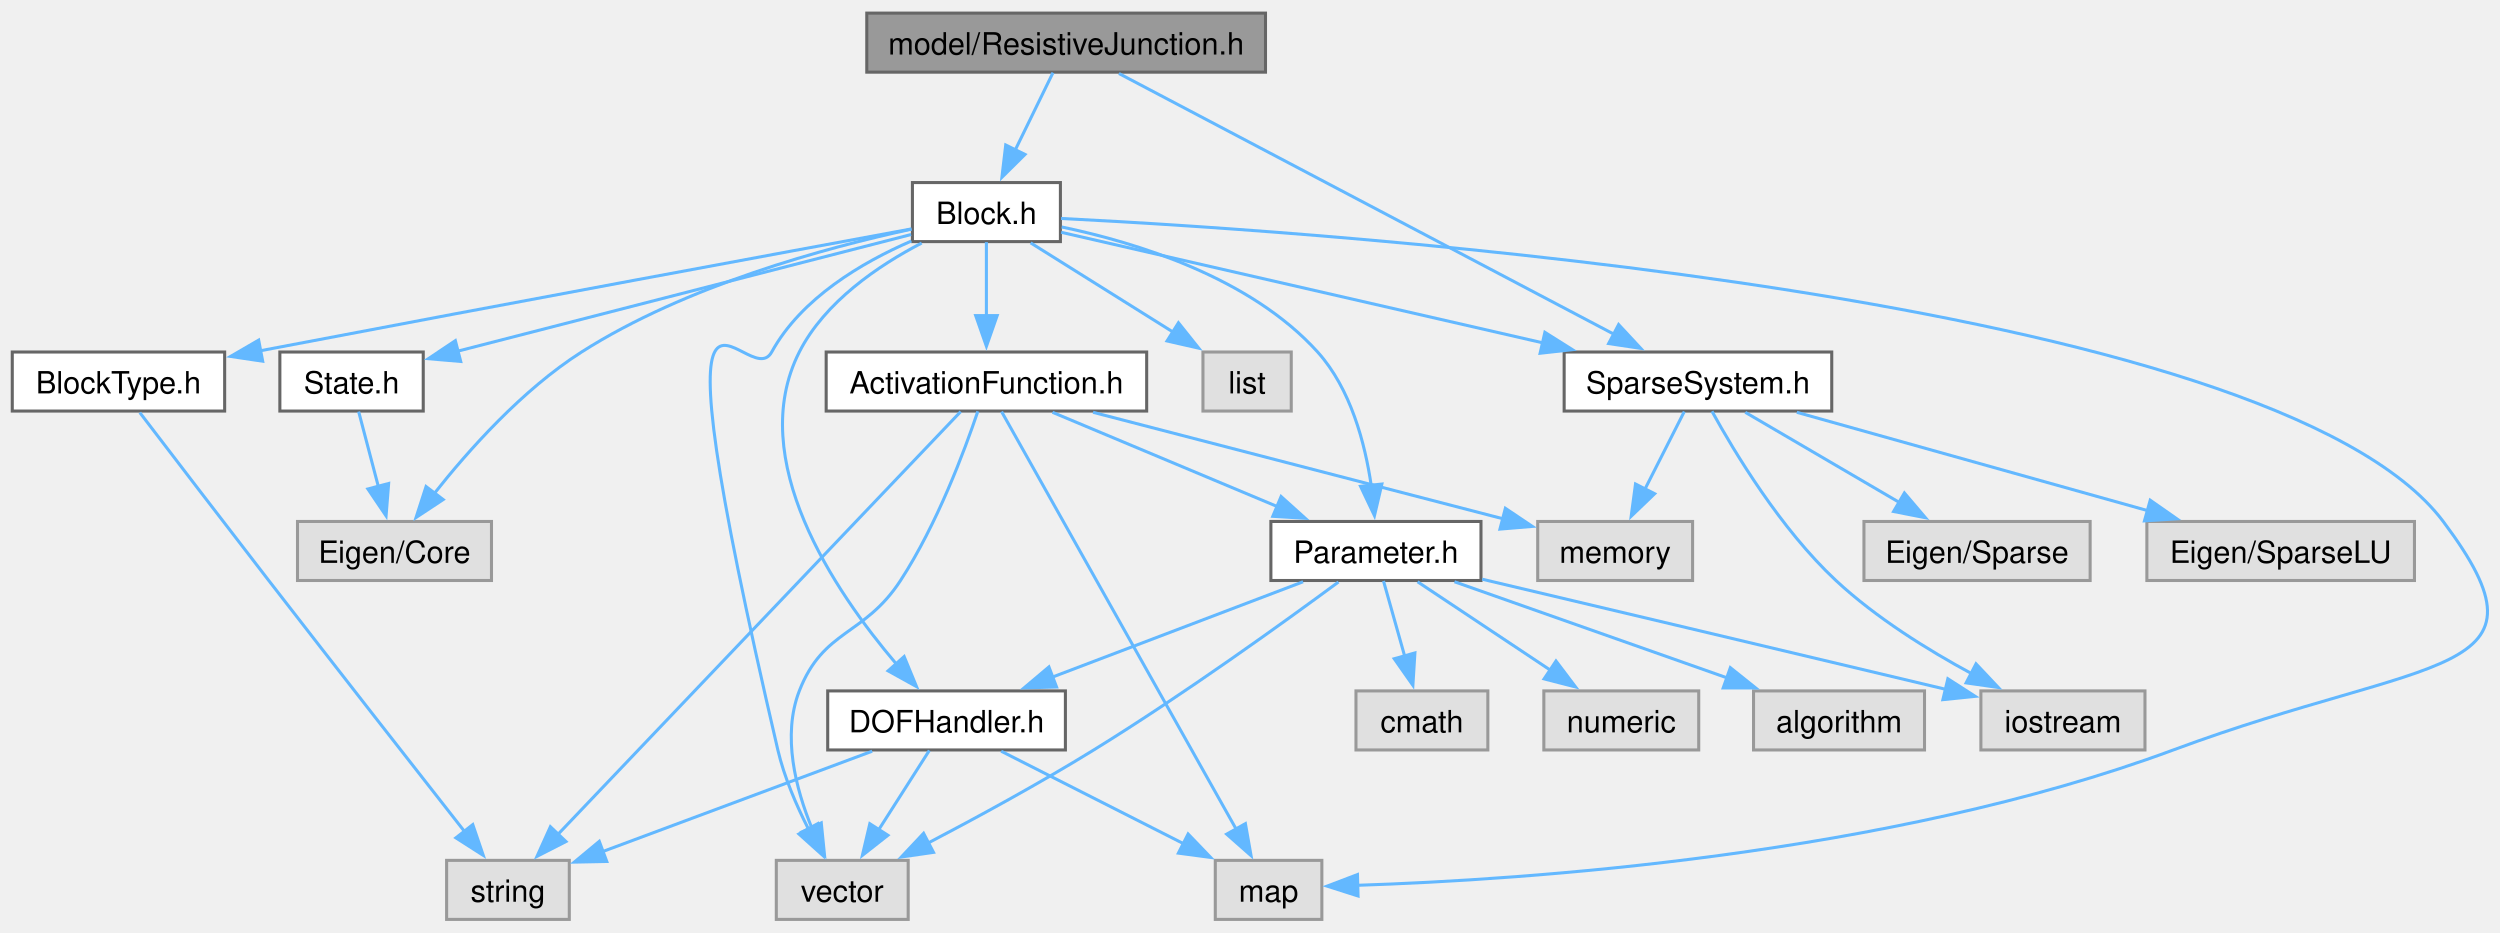
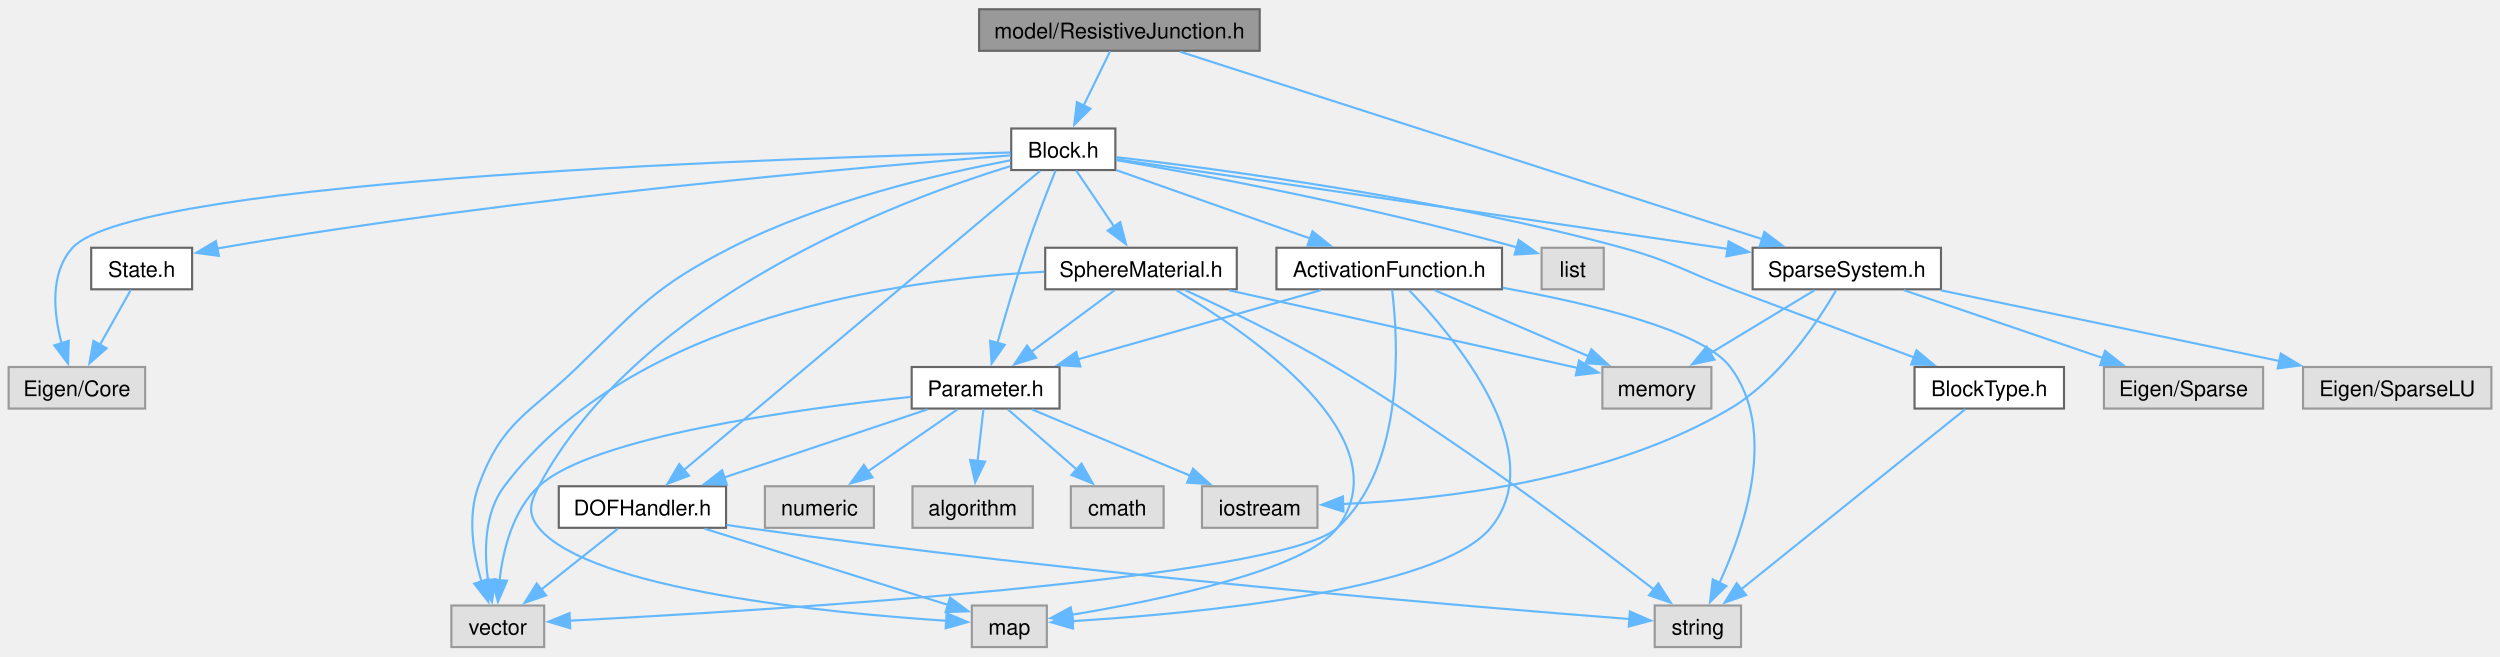
- <svg xmlns="http://www.w3.org/2000/svg" xmlns:xlink="http://www.w3.org/1999/xlink" width="815pt" height="304pt" viewBox="0.00 0.00 815.14 303.50">
+ <svg xmlns="http://www.w3.org/2000/svg" xmlns:xlink="http://www.w3.org/1999/xlink" width="1158pt" height="304pt" viewBox="0.00 0.00 1158.25 303.50">
  <g id="graph0" class="graph" transform="scale(1 1) rotate(0) translate(4 299.5)">
    <g id="Node000001" class="node">
      <g id="a_Node000001">
        <a xlink:title="model::ResistiveJunction source file">
-           <polygon fill="#999999" stroke="#666666" points="408.62,-295.5 278.62,-295.5 278.62,-276.25 408.62,-276.25 408.62,-295.5" />
-           <text text-anchor="middle" x="343.62" y="-282" font-family="Helvetica,sans-Serif" font-size="10.00">model/ResistiveJunction.h</text>
+           <polygon fill="#999999" stroke="#666666" points="579.62,-295.5 449.62,-295.5 449.62,-276.25 579.62,-276.25 579.62,-295.5" />
+           <text text-anchor="middle" x="514.62" y="-282" font-family="Helvetica,sans-Serif" font-size="10.00">model/ResistiveJunction.h</text>
        </a>
      </g>
    </g>
    <g id="Node000002" class="node">
      <g id="a_Node000002">
        <a xlink:href="_block_8h.html" target="_top" xlink:title="model::Block source file">
-           <polygon fill="white" stroke="#666666" points="341.75,-240.25 293.5,-240.25 293.5,-221 341.75,-221 341.75,-240.25" />
-           <text text-anchor="middle" x="317.62" y="-226.75" font-family="Helvetica,sans-Serif" font-size="10.00">Block.h</text>
+           <polygon fill="white" stroke="#666666" points="512.75,-240.25 464.5,-240.25 464.5,-221 512.75,-221 512.75,-240.25" />
+           <text text-anchor="middle" x="488.62" y="-226.75" font-family="Helvetica,sans-Serif" font-size="10.00">Block.h</text>
        </a>
      </g>
    </g>
    <g id="edge1_Node000001_Node000002" class="edge">
      <g id="a_edge1_Node000001_Node000002">
        <a xlink:title=" ">
-           <path fill="none" stroke="#63b8ff" d="M339.33,-276.08C336,-269.26 331.26,-259.56 327.06,-250.95" />
-           <polygon fill="#63b8ff" stroke="#63b8ff" points="330.21,-249.42 322.68,-241.97 323.92,-252.49 330.21,-249.42" />
-         </a>
-       </g>
-     </g>
-     <g id="Node000017" class="node">
-       <g id="a_Node000017">
+           <path fill="none" stroke="#63b8ff" d="M510.33,-276.08C507,-269.26 502.26,-259.56 498.06,-250.95" />
+           <polygon fill="#63b8ff" stroke="#63b8ff" points="501.21,-249.42 493.68,-241.97 494.92,-252.49 501.21,-249.42" />
+         </a>
+       </g>
+     </g>
+     <g id="Node000018" class="node">
+       <g id="a_Node000018">
        <a xlink:href="_sparse_system_8h.html" target="_top" xlink:title="SparseSystem source file.">
-           <polygon fill="white" stroke="#666666" points="593.25,-185 506,-185 506,-165.75 593.25,-165.75 593.25,-185" />
-           <text text-anchor="middle" x="549.62" y="-171.5" font-family="Helvetica,sans-Serif" font-size="10.00">SparseSystem.h</text>
-         </a>
-       </g>
-     </g>
-     <g id="edge32_Node000001_Node000017" class="edge">
-       <g id="a_edge32_Node000001_Node000017">
-         <a xlink:title=" ">
-           <path fill="none" stroke="#63b8ff" d="M360.83,-275.81C396.58,-256.98 479.13,-213.51 522.26,-190.79" />
-           <polygon fill="#63b8ff" stroke="#63b8ff" points="523.76,-193.95 530.98,-186.19 520.5,-187.76 523.76,-193.95" />
+           <polygon fill="white" stroke="#666666" points="895.25,-185 808,-185 808,-165.75 895.25,-165.75 895.25,-185" />
+           <text text-anchor="middle" x="851.62" y="-171.5" font-family="Helvetica,sans-Serif" font-size="10.00">SparseSystem.h</text>
+         </a>
+       </g>
+     </g>
+     <g id="edge38_Node000001_Node000018" class="edge">
+       <g id="a_edge38_Node000001_Node000018">
+         <a xlink:title=" ">
+           <path fill="none" stroke="#63b8ff" d="M542.78,-275.81C602.87,-256.46 743.79,-211.09 812.53,-188.96" />
+           <polygon fill="#63b8ff" stroke="#63b8ff" points="813.43,-192.35 821.87,-185.95 811.28,-185.69 813.43,-192.35" />
        </a>
      </g>
    </g>
    <g id="Node000003" class="node">
      <g id="a_Node000003">
        <a xlink:title=" ">
-           <polygon fill="#e0e0e0" stroke="#999999" points="156.25,-129.75 93,-129.75 93,-110.5 156.25,-110.5 156.25,-129.75" />
-           <text text-anchor="middle" x="124.62" y="-116.25" font-family="Helvetica,sans-Serif" font-size="10.00">Eigen/Core</text>
+           <polygon fill="#e0e0e0" stroke="#999999" points="63.25,-129.75 0,-129.75 0,-110.5 63.25,-110.5 63.25,-129.75" />
+           <text text-anchor="middle" x="31.62" y="-116.25" font-family="Helvetica,sans-Serif" font-size="10.00">Eigen/Core</text>
        </a>
      </g>
    </g>
    <g id="edge2_Node000002_Node000003" class="edge">
      <g id="a_edge2_Node000002_Node000003">
        <a xlink:title=" ">
-           <path fill="none" stroke="#63b8ff" d="M293.21,-225.06C265.49,-219.08 219.7,-206.71 185.62,-185 166.29,-172.68 148.73,-152.97 137.47,-138.7" />
-           <polygon fill="#63b8ff" stroke="#63b8ff" points="140.5,-136.89 131.66,-131.05 134.92,-141.13 140.5,-136.89" />
+           <path fill="none" stroke="#63b8ff" d="M464.17,-229.12C373.33,-227.02 59.05,-217.42 29.62,-185 19.01,-173.31 20.82,-154.88 24.51,-140.81" />
+           <polygon fill="#63b8ff" stroke="#63b8ff" points="27.84,-141.89 27.53,-131.3 21.17,-139.77 27.84,-141.89" />
        </a>
      </g>
    </g>
    <g id="Node000004" class="node">
      <g id="a_Node000004">
        <a xlink:title=" ">
-           <polygon fill="#e0e0e0" stroke="#999999" points="417.02,-185 388.23,-185 388.23,-165.75 417.02,-165.75 417.02,-185" />
-           <text text-anchor="middle" x="402.62" y="-171.5" font-family="Helvetica,sans-Serif" font-size="10.00">list</text>
+           <polygon fill="#e0e0e0" stroke="#999999" points="739.02,-185 710.23,-185 710.23,-165.75 739.02,-165.75 739.02,-185" />
+           <text text-anchor="middle" x="724.62" y="-171.5" font-family="Helvetica,sans-Serif" font-size="10.00">list</text>
        </a>
      </g>
    </g>
    <g id="edge3_Node000002_Node000004" class="edge">
      <g id="a_edge3_Node000002_Node000004">
        <a xlink:title=" ">
-           <path fill="none" stroke="#63b8ff" d="M332.04,-220.59C344.74,-212.64 363.5,-200.89 378.48,-191.5" />
-           <polygon fill="#63b8ff" stroke="#63b8ff" points="380.24,-194.53 386.85,-186.26 376.52,-188.6 380.24,-194.53" />
+           <path fill="none" stroke="#63b8ff" d="M513.05,-225.61C550.92,-219.15 626.19,-205.35 699.02,-185.11" />
+           <polygon fill="#63b8ff" stroke="#63b8ff" points="699.62,-188.58 708.29,-182.49 697.72,-181.84 699.62,-188.58" />
        </a>
      </g>
    </g>
    <g id="Node000005" class="node">
      <g id="a_Node000005">
        <a xlink:title=" ">
-           <polygon fill="#e0e0e0" stroke="#999999" points="427,-19.25 392.25,-19.25 392.25,0 427,0 427,-19.25" />
-           <text text-anchor="middle" x="409.62" y="-5.75" font-family="Helvetica,sans-Serif" font-size="10.00">map</text>
+           <polygon fill="#e0e0e0" stroke="#999999" points="481,-19.25 446.25,-19.25 446.25,0 481,0 481,-19.25" />
+           <text text-anchor="middle" x="463.62" y="-5.75" font-family="Helvetica,sans-Serif" font-size="10.00">map</text>
        </a>
      </g>
    </g>
    <g id="edge4_Node000002_Node000005" class="edge">
      <g id="a_edge4_Node000002_Node000005">
        <a xlink:title=" ">
-           <path fill="none" stroke="#63b8ff" d="M341.96,-228.55C431.1,-224.03 737.42,-203.29 792.62,-129.75 831.33,-78.19 788.95,-86.55 704.62,-55.25 611.59,-20.72 492.59,-12.88 438.59,-11.12" />
-           <polygon fill="#63b8ff" stroke="#63b8ff" points="438.8,-7.63 428.71,-10.85 438.61,-14.62 438.8,-7.63" />
+           <path fill="none" stroke="#63b8ff" d="M464.06,-222.8C412.19,-206.88 292.42,-161.86 245.62,-74.5 241.59,-66.96 240.22,-61.88 245.62,-55.25 269.13,-26.44 380.56,-15.73 434.38,-12.18" />
+           <polygon fill="#63b8ff" stroke="#63b8ff" points="434.57,-15.68 444.33,-11.57 434.14,-8.69 434.57,-15.68" />
        </a>
      </g>
    </g>
    <g id="Node000006" class="node">
      <g id="a_Node000006">
        <a xlink:title=" ">
-           <polygon fill="#e0e0e0" stroke="#999999" points="292.12,-19.25 249.12,-19.25 249.12,0 292.12,0 292.12,-19.25" />
-           <text text-anchor="middle" x="270.62" y="-5.75" font-family="Helvetica,sans-Serif" font-size="10.00">vector</text>
+           <polygon fill="#e0e0e0" stroke="#999999" points="248.12,-19.25 205.12,-19.25 205.12,0 248.12,0 248.12,-19.25" />
+           <text text-anchor="middle" x="226.62" y="-5.75" font-family="Helvetica,sans-Serif" font-size="10.00">vector</text>
        </a>
      </g>
    </g>
    <g id="edge5_Node000002_Node000006" class="edge">
      <g id="a_edge5_Node000002_Node000006">
        <a xlink:title=" ">
-           <path fill="none" stroke="#63b8ff" d="M293.16,-221.19C277.07,-214.21 257.26,-202.56 247.62,-185 239.49,-170.17 205.74,-243.56 249.62,-55.25 251.69,-46.4 255.65,-37.21 259.58,-29.5" />
-           <polygon fill="#63b8ff" stroke="#63b8ff" points="262.63,-31.22 264.37,-20.77 256.49,-27.85 262.63,-31.22" />
+           <path fill="none" stroke="#63b8ff" d="M464.09,-225.49C432.77,-219.57 377.52,-206.88 334.62,-185 299.01,-166.83 292.36,-157.55 263.62,-129.75 240.66,-107.53 228.5,-104.55 217.62,-74.5 212.49,-60.29 215.26,-43.33 219.04,-30.45" />
+           <polygon fill="#63b8ff" stroke="#63b8ff" points="222.34,-31.61 222.25,-21.01 215.71,-29.35 222.34,-31.61" />
        </a>
      </g>
    </g>
    <g id="Node000007" class="node">
      <g id="a_Node000007">
        <a xlink:href="_activation_function_8h.html" target="_top" xlink:title="Activation function classes for cardiac chamber models.">
-           <polygon fill="white" stroke="#666666" points="369.88,-185 265.38,-185 265.38,-165.75 369.88,-165.75 369.88,-185" />
-           <text text-anchor="middle" x="317.62" y="-171.5" font-family="Helvetica,sans-Serif" font-size="10.00">ActivationFunction.h</text>
+           <polygon fill="white" stroke="#666666" points="691.88,-185 587.38,-185 587.38,-165.75 691.88,-165.75 691.88,-185" />
+           <text text-anchor="middle" x="639.62" y="-171.5" font-family="Helvetica,sans-Serif" font-size="10.00">ActivationFunction.h</text>
        </a>
      </g>
    </g>
    <g id="edge6_Node000002_Node000007" class="edge">
      <g id="a_edge6_Node000002_Node000007">
        <a xlink:title=" ">
-           <path fill="none" stroke="#63b8ff" d="M317.62,-220.83C317.62,-214.32 317.62,-205.17 317.62,-196.87" />
-           <polygon fill="#63b8ff" stroke="#63b8ff" points="321.13,-196.87 317.63,-186.87 314.13,-196.87 321.13,-196.87" />
+           <path fill="none" stroke="#63b8ff" d="M513.22,-220.95C537.64,-212.34 575.36,-199.04 603.24,-189.2" />
+           <polygon fill="#63b8ff" stroke="#63b8ff" points="604.08,-192.62 612.35,-185.99 601.75,-186.02 604.08,-192.62" />
        </a>
      </g>
    </g>
    <g id="Node000010" class="node">
      <g id="a_Node000010">
        <a xlink:href="_parameter_8h.html" target="_top" xlink:title="model::Parameter source file">
-           <polygon fill="white" stroke="#666666" points="478.88,-129.75 410.38,-129.75 410.38,-110.5 478.88,-110.5 478.88,-129.75" />
-           <text text-anchor="middle" x="444.62" y="-116.25" font-family="Helvetica,sans-Serif" font-size="10.00">Parameter.h</text>
-         </a>
-       </g>
-     </g>
-     <g id="edge24_Node000002_Node000010" class="edge">
-       <g id="a_edge24_Node000002_Node000010">
-         <a xlink:title=" ">
-           <path fill="none" stroke="#63b8ff" d="M342.17,-225.77C366.67,-220.65 403.74,-209.25 425.62,-185 436.42,-173.03 441.1,-155.17 443.11,-141.37" />
-           <polygon fill="#63b8ff" stroke="#63b8ff" points="446.57,-141.95 444.15,-131.64 439.61,-141.21 446.57,-141.95" />
+           <polygon fill="white" stroke="#666666" points="486.88,-129.75 418.38,-129.75 418.38,-110.5 486.88,-110.5 486.88,-129.75" />
+           <text text-anchor="middle" x="452.62" y="-116.25" font-family="Helvetica,sans-Serif" font-size="10.00">Parameter.h</text>
+         </a>
+       </g>
+     </g>
+     <g id="edge30_Node000002_Node000010" class="edge">
+       <g id="a_edge30_Node000002_Node000010">
+         <a xlink:title=" ">
+           <path fill="none" stroke="#63b8ff" d="M485.04,-220.81C481.46,-211.85 475.88,-197.56 471.62,-185 466.62,-170.22 461.61,-153.28 458,-140.56" />
+           <polygon fill="#63b8ff" stroke="#63b8ff" points="461.48,-140.01 455.41,-131.33 454.74,-141.9 461.48,-140.01" />
        </a>
      </g>
    </g>
    <g id="Node000015" class="node">
      <g id="a_Node000015">
        <a xlink:href="_d_o_f_handler_8h.html" target="_top" xlink:title="model::DOFHandler source file">
-           <polygon fill="white" stroke="#666666" points="343.38,-74.5 265.88,-74.5 265.88,-55.25 343.38,-55.25 343.38,-74.5" />
-           <text text-anchor="middle" x="304.62" y="-61" font-family="Helvetica,sans-Serif" font-size="10.00">DOFHandler.h</text>
-         </a>
-       </g>
-     </g>
-     <g id="edge23_Node000002_Node000015" class="edge">
-       <g id="a_edge23_Node000002_Node000015">
-         <a xlink:title=" ">
-           <path fill="none" stroke="#63b8ff" d="M296.52,-220.53C282.4,-213.19 264.94,-201.38 256.62,-185 238.89,-150.05 268.14,-106.93 288.21,-83.34" />
-           <polygon fill="#63b8ff" stroke="#63b8ff" points="290.8,-85.7 294.84,-75.9 285.57,-81.04 290.8,-85.7" />
+           <polygon fill="white" stroke="#666666" points="332.38,-74.5 254.88,-74.5 254.88,-55.25 332.38,-55.25 332.38,-74.5" />
+           <text text-anchor="middle" x="293.62" y="-61" font-family="Helvetica,sans-Serif" font-size="10.00">DOFHandler.h</text>
+         </a>
+       </g>
+     </g>
+     <g id="edge29_Node000002_Node000015" class="edge">
+       <g id="a_edge29_Node000002_Node000015">
+         <a xlink:title=" ">
+           <path fill="none" stroke="#63b8ff" d="M477.86,-220.59C446.23,-194.02 353.21,-115.91 312.77,-81.95" />
+           <polygon fill="#63b8ff" stroke="#63b8ff" points="315.18,-79.41 305.27,-75.66 310.68,-84.77 315.18,-79.41" />
        </a>
      </g>
    </g>
    <g id="Node000016" class="node">
      <g id="a_Node000016">
        <a xlink:href="_block_type_8h.html" target="_top" xlink:title="Specifies the types of blocks and their parameters.">
-           <polygon fill="white" stroke="#666666" points="69.25,-185 0,-185 0,-165.75 69.25,-165.75 69.25,-185" />
-           <text text-anchor="middle" x="34.62" y="-171.5" font-family="Helvetica,sans-Serif" font-size="10.00">BlockType.h</text>
+           <polygon fill="white" stroke="#666666" points="952.25,-129.75 883,-129.75 883,-110.5 952.25,-110.5 952.25,-129.75" />
+           <text text-anchor="middle" x="917.62" y="-116.25" font-family="Helvetica,sans-Serif" font-size="10.00">BlockType.h</text>
        </a>
      </g>
    </g>
    <g id="edge21_Node000002_Node000016" class="edge">
      <g id="a_edge21_Node000002_Node000016">
        <a xlink:title=" ">
-           <path fill="none" stroke="#63b8ff" d="M293.18,-225.14C251.77,-217.51 164.87,-201.45 80.96,-185.43" />
-           <polygon fill="#63b8ff" stroke="#63b8ff" points="81.65,-182 71.17,-183.56 80.34,-188.88 81.65,-182" />
-         </a>
-       </g>
-     </g>
-     <g id="edge25_Node000002_Node000017" class="edge">
-       <g id="a_edge25_Node000002_Node000017">
-         <a xlink:title=" ">
-           <path fill="none" stroke="#63b8ff" d="M342.01,-224.03C379.06,-215.52 450.35,-199.16 498.94,-188.01" />
-           <polygon fill="#63b8ff" stroke="#63b8ff" points="499.72,-191.42 508.69,-185.77 498.16,-184.6 499.72,-191.42" />
+           <path fill="none" stroke="#63b8ff" d="M513.24,-226.97C559.67,-221.61 663.1,-208.01 747.62,-185 771,-178.64 775.95,-174.28 798.62,-165.75 826.97,-155.09 859.13,-143.03 882.87,-134.14" />
+           <polygon fill="#63b8ff" stroke="#63b8ff" points="883.91,-137.49 892.04,-130.7 881.45,-130.93 883.91,-137.49" />
+         </a>
+       </g>
+     </g>
+     <g id="Node000017" class="node">
+       <g id="a_Node000017">
+         <a xlink:href="_sphere_material_8h.html" target="_top" xlink:title="Material models for the ChamberSphere block.">
+           <polygon fill="white" stroke="#666666" points="569,-185 480.25,-185 480.25,-165.75 569,-165.75 569,-185" />
+           <text text-anchor="middle" x="524.62" y="-171.5" font-family="Helvetica,sans-Serif" font-size="10.00">SphereMaterial.h</text>
+         </a>
+       </g>
+     </g>
+     <g id="edge23_Node000002_Node000017" class="edge">
+       <g id="a_edge23_Node000002_Node000017">
+         <a xlink:title=" ">
+           <path fill="none" stroke="#63b8ff" d="M494.57,-220.83C499.34,-213.78 506.19,-203.65 512.15,-194.83" />
+           <polygon fill="#63b8ff" stroke="#63b8ff" points="515,-196.86 517.7,-186.61 509.2,-192.94 515,-196.86" />
+         </a>
+       </g>
+     </g>
+     <g id="edge31_Node000002_Node000018" class="edge">
+       <g id="a_edge31_Node000002_Node000018">
+         <a xlink:title=" ">
+           <path fill="none" stroke="#63b8ff" d="M513.01,-226.05C570.58,-217.6 716.15,-196.25 796.4,-184.48" />
+           <polygon fill="#63b8ff" stroke="#63b8ff" points="796.87,-187.94 806.26,-183.03 795.85,-181.02 796.87,-187.94" />
+         </a>
+       </g>
+     </g>
+     <g id="Node000021" class="node">
+       <g id="a_Node000021">
+         <a xlink:href="_state_8h.html" target="_top" xlink:title="State source file.">
+           <polygon fill="white" stroke="#666666" points="85,-185 38.25,-185 38.25,-165.75 85,-165.75 85,-185" />
+           <text text-anchor="middle" x="61.62" y="-171.5" font-family="Helvetica,sans-Serif" font-size="10.00">State.h</text>
+         </a>
+       </g>
+     </g>
+     <g id="edge36_Node000002_Node000021" class="edge">
+       <g id="a_edge36_Node000002_Node000021">
+         <a xlink:title=" ">
+           <path fill="none" stroke="#63b8ff" d="M464.3,-227.82C402.75,-223.04 235.95,-208.78 98.62,-185 97.95,-184.88 97.28,-184.76 96.6,-184.64" />
+           <polygon fill="#63b8ff" stroke="#63b8ff" points="97.41,-181.23 86.91,-182.65 96,-188.09 97.41,-181.23" />
+         </a>
+       </g>
+     </g>
+     <g id="edge7_Node000007_Node000005" class="edge">
+       <g id="a_edge7_Node000007_Node000005">
+         <a xlink:title=" ">
+           <path fill="none" stroke="#63b8ff" d="M648.82,-165.35C669.37,-144.07 715.1,-89.98 686.62,-55.25 662.42,-25.73 547.54,-15.34 492.79,-12.03" />
+           <polygon fill="#63b8ff" stroke="#63b8ff" points="493.15,-8.54 482.97,-11.48 492.76,-15.53 493.15,-8.54" />
+         </a>
+       </g>
+     </g>
+     <g id="edge10_Node000007_Node000006" class="edge">
+       <g id="a_edge10_Node000007_Node000006">
+         <a xlink:title=" ">
+           <path fill="none" stroke="#63b8ff" d="M640.94,-165.56C643.7,-143.3 647.47,-84.51 615.62,-55.25 589.6,-31.34 349.2,-16.83 259.85,-12.22" />
+           <polygon fill="#63b8ff" stroke="#63b8ff" points="260.2,-8.74 250.04,-11.73 259.85,-15.73 260.2,-8.74" />
+         </a>
+       </g>
+     </g>
+     <g id="Node000008" class="node">
+       <g id="a_Node000008">
+         <a xlink:title=" ">
+           <polygon fill="#e0e0e0" stroke="#999999" points="788.88,-129.75 738.38,-129.75 738.38,-110.5 788.88,-110.5 788.88,-129.75" />
+           <text text-anchor="middle" x="763.62" y="-116.25" font-family="Helvetica,sans-Serif" font-size="10.00">memory</text>
+         </a>
+       </g>
+     </g>
+     <g id="edge8_Node000007_Node000008" class="edge">
+       <g id="a_edge8_Node000007_Node000008">
+         <a xlink:title=" ">
+           <path fill="none" stroke="#63b8ff" d="M660.66,-165.34C680.26,-156.93 709.73,-144.27 732.13,-134.65" />
+           <polygon fill="#63b8ff" stroke="#63b8ff" points="733.29,-137.96 741.1,-130.8 730.53,-131.53 733.29,-137.96" />
+         </a>
+       </g>
+     </g>
+     <g id="Node000009" class="node">
+       <g id="a_Node000009">
+         <a xlink:title=" ">
+           <polygon fill="#e0e0e0" stroke="#999999" points="802.62,-19.25 762.62,-19.25 762.62,0 802.62,0 802.62,-19.25" />
+           <text text-anchor="middle" x="782.62" y="-5.75" font-family="Helvetica,sans-Serif" font-size="10.00">string</text>
+         </a>
+       </g>
+     </g>
+     <g id="edge9_Node000007_Node000009" class="edge">
+       <g id="a_edge9_Node000007_Node000009">
+         <a xlink:title=" ">
+           <path fill="none" stroke="#63b8ff" d="M692.23,-166.45C733.04,-159.11 784.77,-146.74 797.62,-129.75 819.77,-100.49 804.36,-55.14 792.58,-29.67" />
+           <polygon fill="#63b8ff" stroke="#63b8ff" points="795.8,-28.27 788.24,-20.85 789.52,-31.37 795.8,-28.27" />
+         </a>
+       </g>
+     </g>
+     <g id="edge11_Node000007_Node000010" class="edge">
+       <g id="a_edge11_Node000007_Node000010">
+         <a xlink:title=" ">
+           <path fill="none" stroke="#63b8ff" d="M607.9,-165.34C576.87,-156.51 529.42,-142.99 495.13,-133.23" />
+           <polygon fill="#63b8ff" stroke="#63b8ff" points="496.53,-129.99 485.96,-130.62 494.62,-136.72 496.53,-129.99" />
+         </a>
+       </g>
+     </g>
+     <g id="edge16_Node000010_Node000006" class="edge">
+       <g id="a_edge16_Node000010_Node000006">
+         <a xlink:title=" ">
+           <path fill="none" stroke="#63b8ff" d="M418.18,-115.93C366,-110.41 270.37,-97.42 245.62,-74.5 233.54,-63.31 229.02,-44.82 227.39,-30.61" />
+           <polygon fill="#63b8ff" stroke="#63b8ff" points="230.91,-30.74 226.69,-21.02 223.93,-31.25 230.91,-30.74" />
+         </a>
+       </g>
+     </g>
+     <g id="Node000011" class="node">
+       <g id="a_Node000011">
+         <a xlink:title=" ">
+           <polygon fill="#e0e0e0" stroke="#999999" points="474.5,-74.5 418.75,-74.5 418.75,-55.25 474.5,-55.25 474.5,-74.5" />
+           <text text-anchor="middle" x="446.62" y="-61" font-family="Helvetica,sans-Serif" font-size="10.00">algorithm</text>
+         </a>
+       </g>
+     </g>
+     <g id="edge12_Node000010_Node000011" class="edge">
+       <g id="a_edge12_Node000010_Node000011">
+         <a xlink:title=" ">
+           <path fill="none" stroke="#63b8ff" d="M451.63,-110.33C450.89,-103.74 449.85,-94.46 448.9,-86.07" />
+           <polygon fill="#63b8ff" stroke="#63b8ff" points="452.4,-85.91 447.81,-76.36 445.45,-86.69 452.4,-85.91" />
+         </a>
+       </g>
+     </g>
+     <g id="Node000012" class="node">
+       <g id="a_Node000012">
+         <a xlink:title=" ">
+           <polygon fill="#e0e0e0" stroke="#999999" points="535.12,-74.5 492.12,-74.5 492.12,-55.25 535.12,-55.25 535.12,-74.5" />
+           <text text-anchor="middle" x="513.62" y="-61" font-family="Helvetica,sans-Serif" font-size="10.00">cmath</text>
+         </a>
+       </g>
+     </g>
+     <g id="edge13_Node000010_Node000012" class="edge">
+       <g id="a_edge13_Node000010_Node000012">
+         <a xlink:title=" ">
+           <path fill="none" stroke="#63b8ff" d="M462.97,-110.09C471.7,-102.47 484.41,-91.37 494.92,-82.2" />
+           <polygon fill="#63b8ff" stroke="#63b8ff" points="497.06,-84.98 502.29,-75.77 492.45,-79.71 497.06,-84.98" />
+         </a>
+       </g>
+     </g>
+     <g id="Node000013" class="node">
+       <g id="a_Node000013">
+         <a xlink:title=" ">
+           <polygon fill="#e0e0e0" stroke="#999999" points="606.38,-74.5 552.88,-74.5 552.88,-55.25 606.38,-55.25 606.38,-74.5" />
+           <text text-anchor="middle" x="579.62" y="-61" font-family="Helvetica,sans-Serif" font-size="10.00">iostream</text>
+         </a>
+       </g>
+     </g>
+     <g id="edge14_Node000010_Node000013" class="edge">
+       <g id="a_edge14_Node000010_Node000013">
+         <a xlink:title=" ">
+           <path fill="none" stroke="#63b8ff" d="M474.17,-110.09C494.24,-101.68 524.43,-89.02 547.37,-79.4" />
+           <polygon fill="#63b8ff" stroke="#63b8ff" points="548.71,-82.63 556.58,-75.54 546,-76.18 548.71,-82.63" />
+         </a>
+       </g>
+     </g>
+     <g id="Node000014" class="node">
+       <g id="a_Node000014">
+         <a xlink:title=" ">
+           <polygon fill="#e0e0e0" stroke="#999999" points="400.88,-74.5 350.38,-74.5 350.38,-55.25 400.88,-55.25 400.88,-74.5" />
+           <text text-anchor="middle" x="375.62" y="-61" font-family="Helvetica,sans-Serif" font-size="10.00">numeric</text>
+         </a>
+       </g>
+     </g>
+     <g id="edge15_Node000010_Node000014" class="edge">
+       <g id="a_edge15_Node000010_Node000014">
+         <a xlink:title=" ">
+           <path fill="none" stroke="#63b8ff" d="M439.56,-110.09C428.17,-102.21 411.4,-90.61 397.89,-81.27" />
+           <polygon fill="#63b8ff" stroke="#63b8ff" points="400.21,-78.62 390,-75.81 396.23,-84.38 400.21,-78.62" />
+         </a>
+       </g>
+     </g>
+     <g id="edge17_Node000010_Node000015" class="edge">
+       <g id="a_edge17_Node000010_Node000015">
+         <a xlink:title=" ">
+           <path fill="none" stroke="#63b8ff" d="M425.65,-110.09C399.73,-101.41 360.31,-88.21 331.29,-78.49" />
+           <polygon fill="#63b8ff" stroke="#63b8ff" points="332.76,-75.29 322.16,-75.43 330.54,-81.93 332.76,-75.29" />
+         </a>
+       </g>
+     </g>
+     <g id="edge18_Node000015_Node000005" class="edge">
+       <g id="a_edge18_Node000015_Node000005">
+         <a xlink:title=" ">
+           <path fill="none" stroke="#63b8ff" d="M322.46,-54.84C354.02,-44.96 404.26,-29.22 435.52,-19.43" />
+           <polygon fill="#63b8ff" stroke="#63b8ff" points="436.17,-22.89 444.67,-16.56 434.08,-16.21 436.17,-22.89" />
+         </a>
+       </g>
+     </g>
+     <g id="edge20_Node000015_Node000006" class="edge">
+       <g id="a_edge20_Node000015_Node000006">
+         <a xlink:title=" ">
+           <path fill="none" stroke="#63b8ff" d="M282.26,-54.84C272.58,-47.15 258.43,-35.9 246.82,-26.68" />
+           <polygon fill="#63b8ff" stroke="#63b8ff" points="249.01,-23.95 239.01,-20.47 244.66,-29.43 249.01,-23.95" />
+         </a>
+       </g>
+     </g>
+     <g id="edge19_Node000015_Node000009" class="edge">
+       <g id="a_edge19_Node000015_Node000009">
+         <a xlink:title=" ">
+           <path fill="none" stroke="#63b8ff" d="M332.62,-56.61C335.66,-56.12 338.69,-55.66 341.62,-55.25 494.35,-33.83 678.22,-18.6 750.87,-12.99" />
+           <polygon fill="#63b8ff" stroke="#63b8ff" points="751.12,-16.49 760.83,-12.23 750.59,-9.51 751.12,-16.49" />
+         </a>
+       </g>
+     </g>
+     <g id="edge22_Node000016_Node000009" class="edge">
+       <g id="a_edge22_Node000016_Node000009">
+         <a xlink:title=" ">
+           <path fill="none" stroke="#63b8ff" d="M906.58,-110.25C883.83,-91.97 831.5,-49.9 802.64,-26.71" />
+           <polygon fill="#63b8ff" stroke="#63b8ff" points="804.99,-24.11 795.01,-20.57 800.61,-29.57 804.99,-24.11" />
+         </a>
+       </g>
+     </g>
+     <g id="edge24_Node000017_Node000005" class="edge">
+       <g id="a_edge24_Node000017_Node000005">
+         <a xlink:title=" ">
+           <path fill="none" stroke="#63b8ff" d="M541.02,-165.3C574.82,-145.45 646.58,-96.61 615.62,-55.25 600.87,-35.55 532.45,-21.58 492.61,-14.96" />
+           <polygon fill="#63b8ff" stroke="#63b8ff" points="493.18,-11.51 482.75,-13.38 492.08,-18.42 493.18,-11.51" />
+         </a>
+       </g>
+     </g>
+     <g id="edge27_Node000017_Node000006" class="edge">
+       <g id="a_edge27_Node000017_Node000006">
+         <a xlink:title=" ">
+           <path fill="none" stroke="#63b8ff" d="M479.77,-173.87C412.96,-170.42 288.84,-153.1 229.62,-74.5 220.32,-62.14 220.25,-44.31 222.13,-30.63" />
+           <polygon fill="#63b8ff" stroke="#63b8ff" points="225.53,-31.46 223.91,-20.99 218.65,-30.19 225.53,-31.46" />
+         </a>
+       </g>
+     </g>
+     <g id="edge25_Node000017_Node000008" class="edge">
+       <g id="a_edge25_Node000017_Node000008">
+         <a xlink:title=" ">
+           <path fill="none" stroke="#63b8ff" d="M565.44,-165.28C610.75,-155.19 683.22,-139.04 726.84,-129.32" />
+           <polygon fill="#63b8ff" stroke="#63b8ff" points="727.59,-132.74 736.59,-127.15 726.07,-125.91 727.59,-132.74" />
+         </a>
+       </g>
+     </g>
+     <g id="edge26_Node000017_Node000009" class="edge">
+       <g id="a_edge26_Node000017_Node000009">
+         <a xlink:title=" ">
+           <path fill="none" stroke="#63b8ff" d="M545.12,-165.33C563.68,-156.88 591.57,-143.53 614.62,-129.75 670.29,-96.49 731.41,-50.56 762.31,-26.61" />
+           <polygon fill="#63b8ff" stroke="#63b8ff" points="764.31,-29.49 770.04,-20.58 760,-23.97 764.31,-29.49" />
+         </a>
+       </g>
+     </g>
+     <g id="edge28_Node000017_Node000010" class="edge">
+       <g id="a_edge28_Node000017_Node000010">
+         <a xlink:title=" ">
+           <path fill="none" stroke="#63b8ff" d="M512.41,-165.34C501.8,-157.49 486.19,-145.95 473.58,-136.62" />
+           <polygon fill="#63b8ff" stroke="#63b8ff" points="476,-134.06 465.88,-130.92 471.83,-139.69 476,-134.06" />
+         </a>
+       </g>
+     </g>
+     <g id="edge35_Node000018_Node000008" class="edge">
+       <g id="a_edge35_Node000018_Node000008">
+         <a xlink:title=" ">
+           <path fill="none" stroke="#63b8ff" d="M836.7,-165.34C823.42,-157.31 803.76,-145.41 788.17,-135.98" />
+           <polygon fill="#63b8ff" stroke="#63b8ff" points="790.29,-133.17 779.92,-130.99 786.66,-139.16 790.29,-133.17" />
+         </a>
+       </g>
+     </g>
+     <g id="edge34_Node000018_Node000013" class="edge">
+       <g id="a_edge34_Node000018_Node000013">
+         <a xlink:title=" ">
+           <path fill="none" stroke="#63b8ff" d="M846.67,-165.29C838.45,-151.17 820.6,-124.13 797.62,-110.5 741.35,-77.12 664.12,-68.37 618.29,-66.28" />
+           <polygon fill="#63b8ff" stroke="#63b8ff" points="618.43,-62.78 608.31,-65.92 618.18,-69.78 618.43,-62.78" />
+         </a>
+       </g>
+     </g>
+     <g id="Node000019" class="node">
+       <g id="a_Node000019">
+         <a xlink:title=" ">
+           <polygon fill="#e0e0e0" stroke="#999999" points="1044.5,-129.75 970.75,-129.75 970.75,-110.5 1044.5,-110.5 1044.5,-129.75" />
+           <text text-anchor="middle" x="1007.62" y="-116.25" font-family="Helvetica,sans-Serif" font-size="10.00">Eigen/Sparse</text>
+         </a>
+       </g>
+     </g>
+     <g id="edge32_Node000018_Node000019" class="edge">
+       <g id="a_edge32_Node000018_Node000019">
+         <a xlink:title=" ">
+           <path fill="none" stroke="#63b8ff" d="M878.09,-165.34C903.41,-156.7 941.86,-143.57 970.29,-133.87" />
+           <polygon fill="#63b8ff" stroke="#63b8ff" points="971.27,-137.23 979.6,-130.69 969,-130.61 971.27,-137.23" />
        </a>
      </g>
    </g>
    <g id="Node000020" class="node">
      <g id="a_Node000020">
-         <a xlink:href="_state_8h.html" target="_top" xlink:title="State source file.">
-           <polygon fill="white" stroke="#666666" points="134,-185 87.25,-185 87.25,-165.75 134,-165.75 134,-185" />
-           <text text-anchor="middle" x="110.62" y="-171.5" font-family="Helvetica,sans-Serif" font-size="10.00">State.h</text>
-         </a>
-       </g>
-     </g>
-     <g id="edge30_Node000002_Node000020" class="edge">
-       <g id="a_edge30_Node000002_Node000020">
-         <a xlink:title=" ">
-           <path fill="none" stroke="#63b8ff" d="M293.07,-223.31C256.36,-213.86 187.03,-196.03 145.21,-185.27" />
-           <polygon fill="#63b8ff" stroke="#63b8ff" points="146.22,-181.92 135.66,-182.82 144.47,-188.7 146.22,-181.92" />
-         </a>
-       </g>
-     </g>
-     <g id="edge7_Node000007_Node000005" class="edge">
-       <g id="a_edge7_Node000007_Node000005">
-         <a xlink:title=" ">
-           <path fill="none" stroke="#63b8ff" d="M322.57,-165.57C336.99,-139.92 379.19,-64.8 399.05,-29.44" />
-           <polygon fill="#63b8ff" stroke="#63b8ff" points="402.07,-31.22 403.91,-20.79 395.96,-27.8 402.07,-31.22" />
-         </a>
-       </g>
-     </g>
-     <g id="edge10_Node000007_Node000006" class="edge">
-       <g id="a_edge10_Node000007_Node000006">
-         <a xlink:title=" ">
-           <path fill="none" stroke="#63b8ff" d="M314.83,-165.66C310.53,-152.92 301.52,-128.76 289.62,-110.5 277.77,-92.32 264.49,-94.73 256.62,-74.5 250.96,-59.93 255.44,-42.56 260.79,-29.61" />
-           <polygon fill="#63b8ff" stroke="#63b8ff" points="263.78,-31.47 264.84,-20.93 257.44,-28.51 263.78,-31.47" />
-         </a>
-       </g>
-     </g>
-     <g id="Node000008" class="node">
-       <g id="a_Node000008">
-         <a xlink:title=" ">
-           <polygon fill="#e0e0e0" stroke="#999999" points="547.88,-129.75 497.38,-129.75 497.38,-110.5 547.88,-110.5 547.88,-129.75" />
-           <text text-anchor="middle" x="522.62" y="-116.25" font-family="Helvetica,sans-Serif" font-size="10.00">memory</text>
-         </a>
-       </g>
-     </g>
-     <g id="edge8_Node000007_Node000008" class="edge">
-       <g id="a_edge8_Node000007_Node000008">
-         <a xlink:title=" ">
-           <path fill="none" stroke="#63b8ff" d="M352.4,-165.34C389.57,-155.69 448.23,-140.45 486.07,-130.62" />
-           <polygon fill="#63b8ff" stroke="#63b8ff" points="486.83,-134.04 495.63,-128.14 485.07,-127.26 486.83,-134.04" />
-         </a>
-       </g>
-     </g>
-     <g id="Node000009" class="node">
-       <g id="a_Node000009">
-         <a xlink:title=" ">
-           <polygon fill="#e0e0e0" stroke="#999999" points="181.62,-19.25 141.62,-19.25 141.62,0 181.62,0 181.62,-19.25" />
-           <text text-anchor="middle" x="161.62" y="-5.75" font-family="Helvetica,sans-Serif" font-size="10.00">string</text>
-         </a>
-       </g>
-     </g>
-     <g id="edge9_Node000007_Node000009" class="edge">
-       <g id="a_edge9_Node000007_Node000009">
-         <a xlink:title=" ">
-           <path fill="none" stroke="#63b8ff" d="M309.24,-165.57C284.37,-139.47 210.75,-62.19 177.84,-27.64" />
-           <polygon fill="#63b8ff" stroke="#63b8ff" points="180.53,-25.39 171.1,-20.57 175.46,-30.22 180.53,-25.39" />
-         </a>
-       </g>
-     </g>
-     <g id="edge11_Node000007_Node000010" class="edge">
-       <g id="a_edge11_Node000007_Node000010">
-         <a xlink:title=" ">
-           <path fill="none" stroke="#63b8ff" d="M339.17,-165.34C359.24,-156.93 389.43,-144.27 412.37,-134.65" />
-           <polygon fill="#63b8ff" stroke="#63b8ff" points="413.71,-137.88 421.58,-130.79 411,-131.43 413.71,-137.88" />
-         </a>
-       </g>
-     </g>
-     <g id="edge16_Node000010_Node000006" class="edge">
-       <g id="a_edge16_Node000010_Node000006">
-         <a xlink:title=" ">
-           <path fill="none" stroke="#63b8ff" d="M432.41,-110.01C415.05,-97.2 382.08,-73.42 352.62,-55.25 334.97,-44.36 314.48,-33.21 298.39,-24.78" />
-           <polygon fill="#63b8ff" stroke="#63b8ff" points="300.37,-21.86 289.88,-20.35 297.14,-28.07 300.37,-21.86" />
-         </a>
-       </g>
-     </g>
-     <g id="Node000011" class="node">
-       <g id="a_Node000011">
-         <a xlink:title=" ">
-           <polygon fill="#e0e0e0" stroke="#999999" points="623.5,-74.5 567.75,-74.5 567.75,-55.25 623.5,-55.25 623.5,-74.5" />
-           <text text-anchor="middle" x="595.62" y="-61" font-family="Helvetica,sans-Serif" font-size="10.00">algorithm</text>
-         </a>
-       </g>
-     </g>
-     <g id="edge12_Node000010_Node000011" class="edge">
-       <g id="a_edge12_Node000010_Node000011">
-         <a xlink:title=" ">
-           <path fill="none" stroke="#63b8ff" d="M470.24,-110.09C494.64,-101.49 531.64,-88.44 559.12,-78.75" />
-           <polygon fill="#63b8ff" stroke="#63b8ff" points="560.19,-82.08 568.46,-75.46 557.86,-75.48 560.19,-82.08" />
-         </a>
-       </g>
-     </g>
-     <g id="Node000012" class="node">
-       <g id="a_Node000012">
-         <a xlink:title=" ">
-           <polygon fill="#e0e0e0" stroke="#999999" points="481.12,-74.5 438.12,-74.5 438.12,-55.25 481.12,-55.25 481.12,-74.5" />
-           <text text-anchor="middle" x="459.62" y="-61" font-family="Helvetica,sans-Serif" font-size="10.00">cmath</text>
-         </a>
-       </g>
-     </g>
-     <g id="edge13_Node000010_Node000012" class="edge">
-       <g id="a_edge13_Node000010_Node000012">
-         <a xlink:title=" ">
-           <path fill="none" stroke="#63b8ff" d="M447.1,-110.33C448.98,-103.67 451.63,-94.24 454.02,-85.78" />
-           <polygon fill="#63b8ff" stroke="#63b8ff" points="457.34,-86.89 456.68,-76.32 450.6,-84.99 457.34,-86.89" />
-         </a>
-       </g>
-     </g>
-     <g id="Node000013" class="node">
-       <g id="a_Node000013">
-         <a xlink:title=" ">
-           <polygon fill="#e0e0e0" stroke="#999999" points="695.38,-74.5 641.88,-74.5 641.88,-55.25 695.38,-55.25 695.38,-74.5" />
-           <text text-anchor="middle" x="668.62" y="-61" font-family="Helvetica,sans-Serif" font-size="10.00">iostream</text>
-         </a>
-       </g>
-     </g>
-     <g id="edge14_Node000010_Node000013" class="edge">
-       <g id="a_edge14_Node000010_Node000013">
-         <a xlink:title=" ">
-           <path fill="none" stroke="#63b8ff" d="M479.28,-110.92C514.8,-102.51 571.92,-88.97 630.54,-74.99" />
-           <polygon fill="#63b8ff" stroke="#63b8ff" points="631.11,-78.46 640.03,-72.73 629.49,-71.65 631.11,-78.46" />
-         </a>
-       </g>
-     </g>
-     <g id="Node000014" class="node">
-       <g id="a_Node000014">
-         <a xlink:title=" ">
-           <polygon fill="#e0e0e0" stroke="#999999" points="549.88,-74.5 499.38,-74.5 499.38,-55.25 549.88,-55.25 549.88,-74.5" />
-           <text text-anchor="middle" x="524.62" y="-61" font-family="Helvetica,sans-Serif" font-size="10.00">numeric</text>
-         </a>
-       </g>
-     </g>
-     <g id="edge15_Node000010_Node000014" class="edge">
-       <g id="a_edge15_Node000010_Node000014">
-         <a xlink:title=" ">
-           <path fill="none" stroke="#63b8ff" d="M458.2,-110.09C470.03,-102.21 487.46,-90.61 501.5,-81.27" />
-           <polygon fill="#63b8ff" stroke="#63b8ff" points="503.34,-84.25 509.73,-75.79 499.46,-78.42 503.34,-84.25" />
-         </a>
-       </g>
-     </g>
-     <g id="edge17_Node000010_Node000015" class="edge">
-       <g id="a_edge17_Node000010_Node000015">
-         <a xlink:title=" ">
-           <path fill="none" stroke="#63b8ff" d="M420.88,-110.09C398.45,-101.56 364.56,-88.67 339.15,-79.01" />
-           <polygon fill="#63b8ff" stroke="#63b8ff" points="340.5,-75.77 329.91,-75.49 338.01,-82.32 340.5,-75.77" />
-         </a>
-       </g>
-     </g>
-     <g id="edge18_Node000015_Node000005" class="edge">
-       <g id="a_edge18_Node000015_Node000005">
-         <a xlink:title=" ">
-           <path fill="none" stroke="#63b8ff" d="M322.44,-54.84C338.75,-46.57 363.15,-34.19 382,-24.64" />
-           <polygon fill="#63b8ff" stroke="#63b8ff" points="383.39,-27.85 390.73,-20.21 380.22,-21.61 383.39,-27.85" />
-         </a>
-       </g>
-     </g>
-     <g id="edge20_Node000015_Node000006" class="edge">
-       <g id="a_edge20_Node000015_Node000006">
-         <a xlink:title=" ">
-           <path fill="none" stroke="#63b8ff" d="M299.01,-55.08C294.51,-48.03 288.04,-37.9 282.41,-29.08" />
-           <polygon fill="#63b8ff" stroke="#63b8ff" points="285.51,-27.43 277.18,-20.88 279.61,-31.2 285.51,-27.43" />
-         </a>
-       </g>
-     </g>
-     <g id="edge19_Node000015_Node000009" class="edge">
-       <g id="a_edge19_Node000015_Node000009">
-         <a xlink:title=" ">
-           <path fill="none" stroke="#63b8ff" d="M280.37,-54.84C256.1,-45.81 218.7,-31.88 192.37,-22.07" />
-           <polygon fill="#63b8ff" stroke="#63b8ff" points="193.84,-18.89 183.25,-18.68 191.4,-25.45 193.84,-18.89" />
-         </a>
-       </g>
-     </g>
-     <g id="edge22_Node000016_Node000009" class="edge">
-       <g id="a_edge22_Node000016_Node000009">
-         <a xlink:title=" ">
-           <path fill="none" stroke="#63b8ff" d="M41.58,-165.26C51.05,-152.85 68.57,-129.95 83.62,-110.5 105.86,-81.78 131.86,-48.56 147.52,-28.59" />
-           <polygon fill="#63b8ff" stroke="#63b8ff" points="150.15,-30.91 153.57,-20.88 144.64,-26.59 150.15,-30.91" />
-         </a>
-       </g>
-     </g>
-     <g id="edge29_Node000017_Node000008" class="edge">
-       <g id="a_edge29_Node000017_Node000008">
-         <a xlink:title=" ">
-           <path fill="none" stroke="#63b8ff" d="M545.17,-165.58C541.67,-158.69 536.68,-148.84 532.28,-140.16" />
-           <polygon fill="#63b8ff" stroke="#63b8ff" points="535.51,-138.8 527.86,-131.46 529.27,-141.96 535.51,-138.8" />
-         </a>
-       </g>
-     </g>
-     <g id="edge28_Node000017_Node000013" class="edge">
-       <g id="a_edge28_Node000017_Node000013">
-         <a xlink:title=" ">
-           <path fill="none" stroke="#63b8ff" d="M554.2,-165.67C561.44,-152.51 576.56,-127.33 594.62,-110.5 607.7,-98.32 624.62,-87.82 638.99,-80.06" />
-           <polygon fill="#63b8ff" stroke="#63b8ff" points="640.29,-83.33 647.56,-75.62 637.07,-77.12 640.29,-83.33" />
-         </a>
-       </g>
-     </g>
-     <g id="Node000018" class="node">
-       <g id="a_Node000018">
-         <a xlink:title=" ">
-           <polygon fill="#e0e0e0" stroke="#999999" points="677.5,-129.75 603.75,-129.75 603.75,-110.5 677.5,-110.5 677.5,-129.75" />
-           <text text-anchor="middle" x="640.62" y="-116.25" font-family="Helvetica,sans-Serif" font-size="10.00">Eigen/Sparse</text>
-         </a>
-       </g>
-     </g>
-     <g id="edge26_Node000017_Node000018" class="edge">
-       <g id="a_edge26_Node000017_Node000018">
-         <a xlink:title=" ">
-           <path fill="none" stroke="#63b8ff" d="M565.06,-165.34C578.79,-157.31 599.12,-145.41 615.24,-135.98" />
-           <polygon fill="#63b8ff" stroke="#63b8ff" points="616.94,-139.04 623.81,-130.97 613.41,-133 616.94,-139.04" />
-         </a>
-       </g>
-     </g>
-     <g id="Node000019" class="node">
-       <g id="a_Node000019">
-         <a xlink:title=" ">
-           <polygon fill="#e0e0e0" stroke="#999999" points="783.25,-129.75 696,-129.75 696,-110.5 783.25,-110.5 783.25,-129.75" />
-           <text text-anchor="middle" x="739.62" y="-116.25" font-family="Helvetica,sans-Serif" font-size="10.00">Eigen/SparseLU</text>
-         </a>
-       </g>
-     </g>
-     <g id="edge27_Node000017_Node000019" class="edge">
-       <g id="a_edge27_Node000017_Node000019">
-         <a xlink:title=" ">
-           <path fill="none" stroke="#63b8ff" d="M581.86,-165.34C613.38,-156.51 661.6,-142.99 696.44,-133.23" />
-           <polygon fill="#63b8ff" stroke="#63b8ff" points="697.09,-136.68 705.78,-130.61 695.21,-129.94 697.09,-136.68" />
-         </a>
-       </g>
-     </g>
-     <g id="edge31_Node000020_Node000003" class="edge">
-       <g id="a_edge31_Node000020_Node000003">
-         <a xlink:title=" ">
-           <path fill="none" stroke="#63b8ff" d="M112.94,-165.58C114.69,-158.92 117.17,-149.49 119.39,-141.03" />
-           <polygon fill="#63b8ff" stroke="#63b8ff" points="122.72,-142.13 121.88,-131.57 115.95,-140.35 122.72,-142.13" />
+         <a xlink:title=" ">
+           <polygon fill="#e0e0e0" stroke="#999999" points="1150.25,-129.75 1063,-129.75 1063,-110.5 1150.25,-110.5 1150.25,-129.75" />
+           <text text-anchor="middle" x="1106.62" y="-116.25" font-family="Helvetica,sans-Serif" font-size="10.00">Eigen/SparseLU</text>
+         </a>
+       </g>
+     </g>
+     <g id="edge33_Node000018_Node000020" class="edge">
+       <g id="a_edge33_Node000018_Node000020">
+         <a xlink:title=" ">
+           <path fill="none" stroke="#63b8ff" d="M895.17,-165.28C938.54,-156.23 1005.23,-142.3 1052.09,-132.51" />
+           <polygon fill="#63b8ff" stroke="#63b8ff" points="1052.7,-135.96 1061.78,-130.49 1051.27,-129.11 1052.7,-135.96" />
+         </a>
+       </g>
+     </g>
+     <g id="edge37_Node000021_Node000003" class="edge">
+       <g id="a_edge37_Node000021_Node000003">
+         <a xlink:title=" ">
+           <path fill="none" stroke="#63b8ff" d="M56.67,-165.58C52.74,-158.61 47.11,-148.62 42.19,-139.87" />
+           <polygon fill="#63b8ff" stroke="#63b8ff" points="45.39,-138.42 37.43,-131.43 39.29,-141.86 45.39,-138.42" />
        </a>
      </g>
    </g>
  </g>
</svg>
